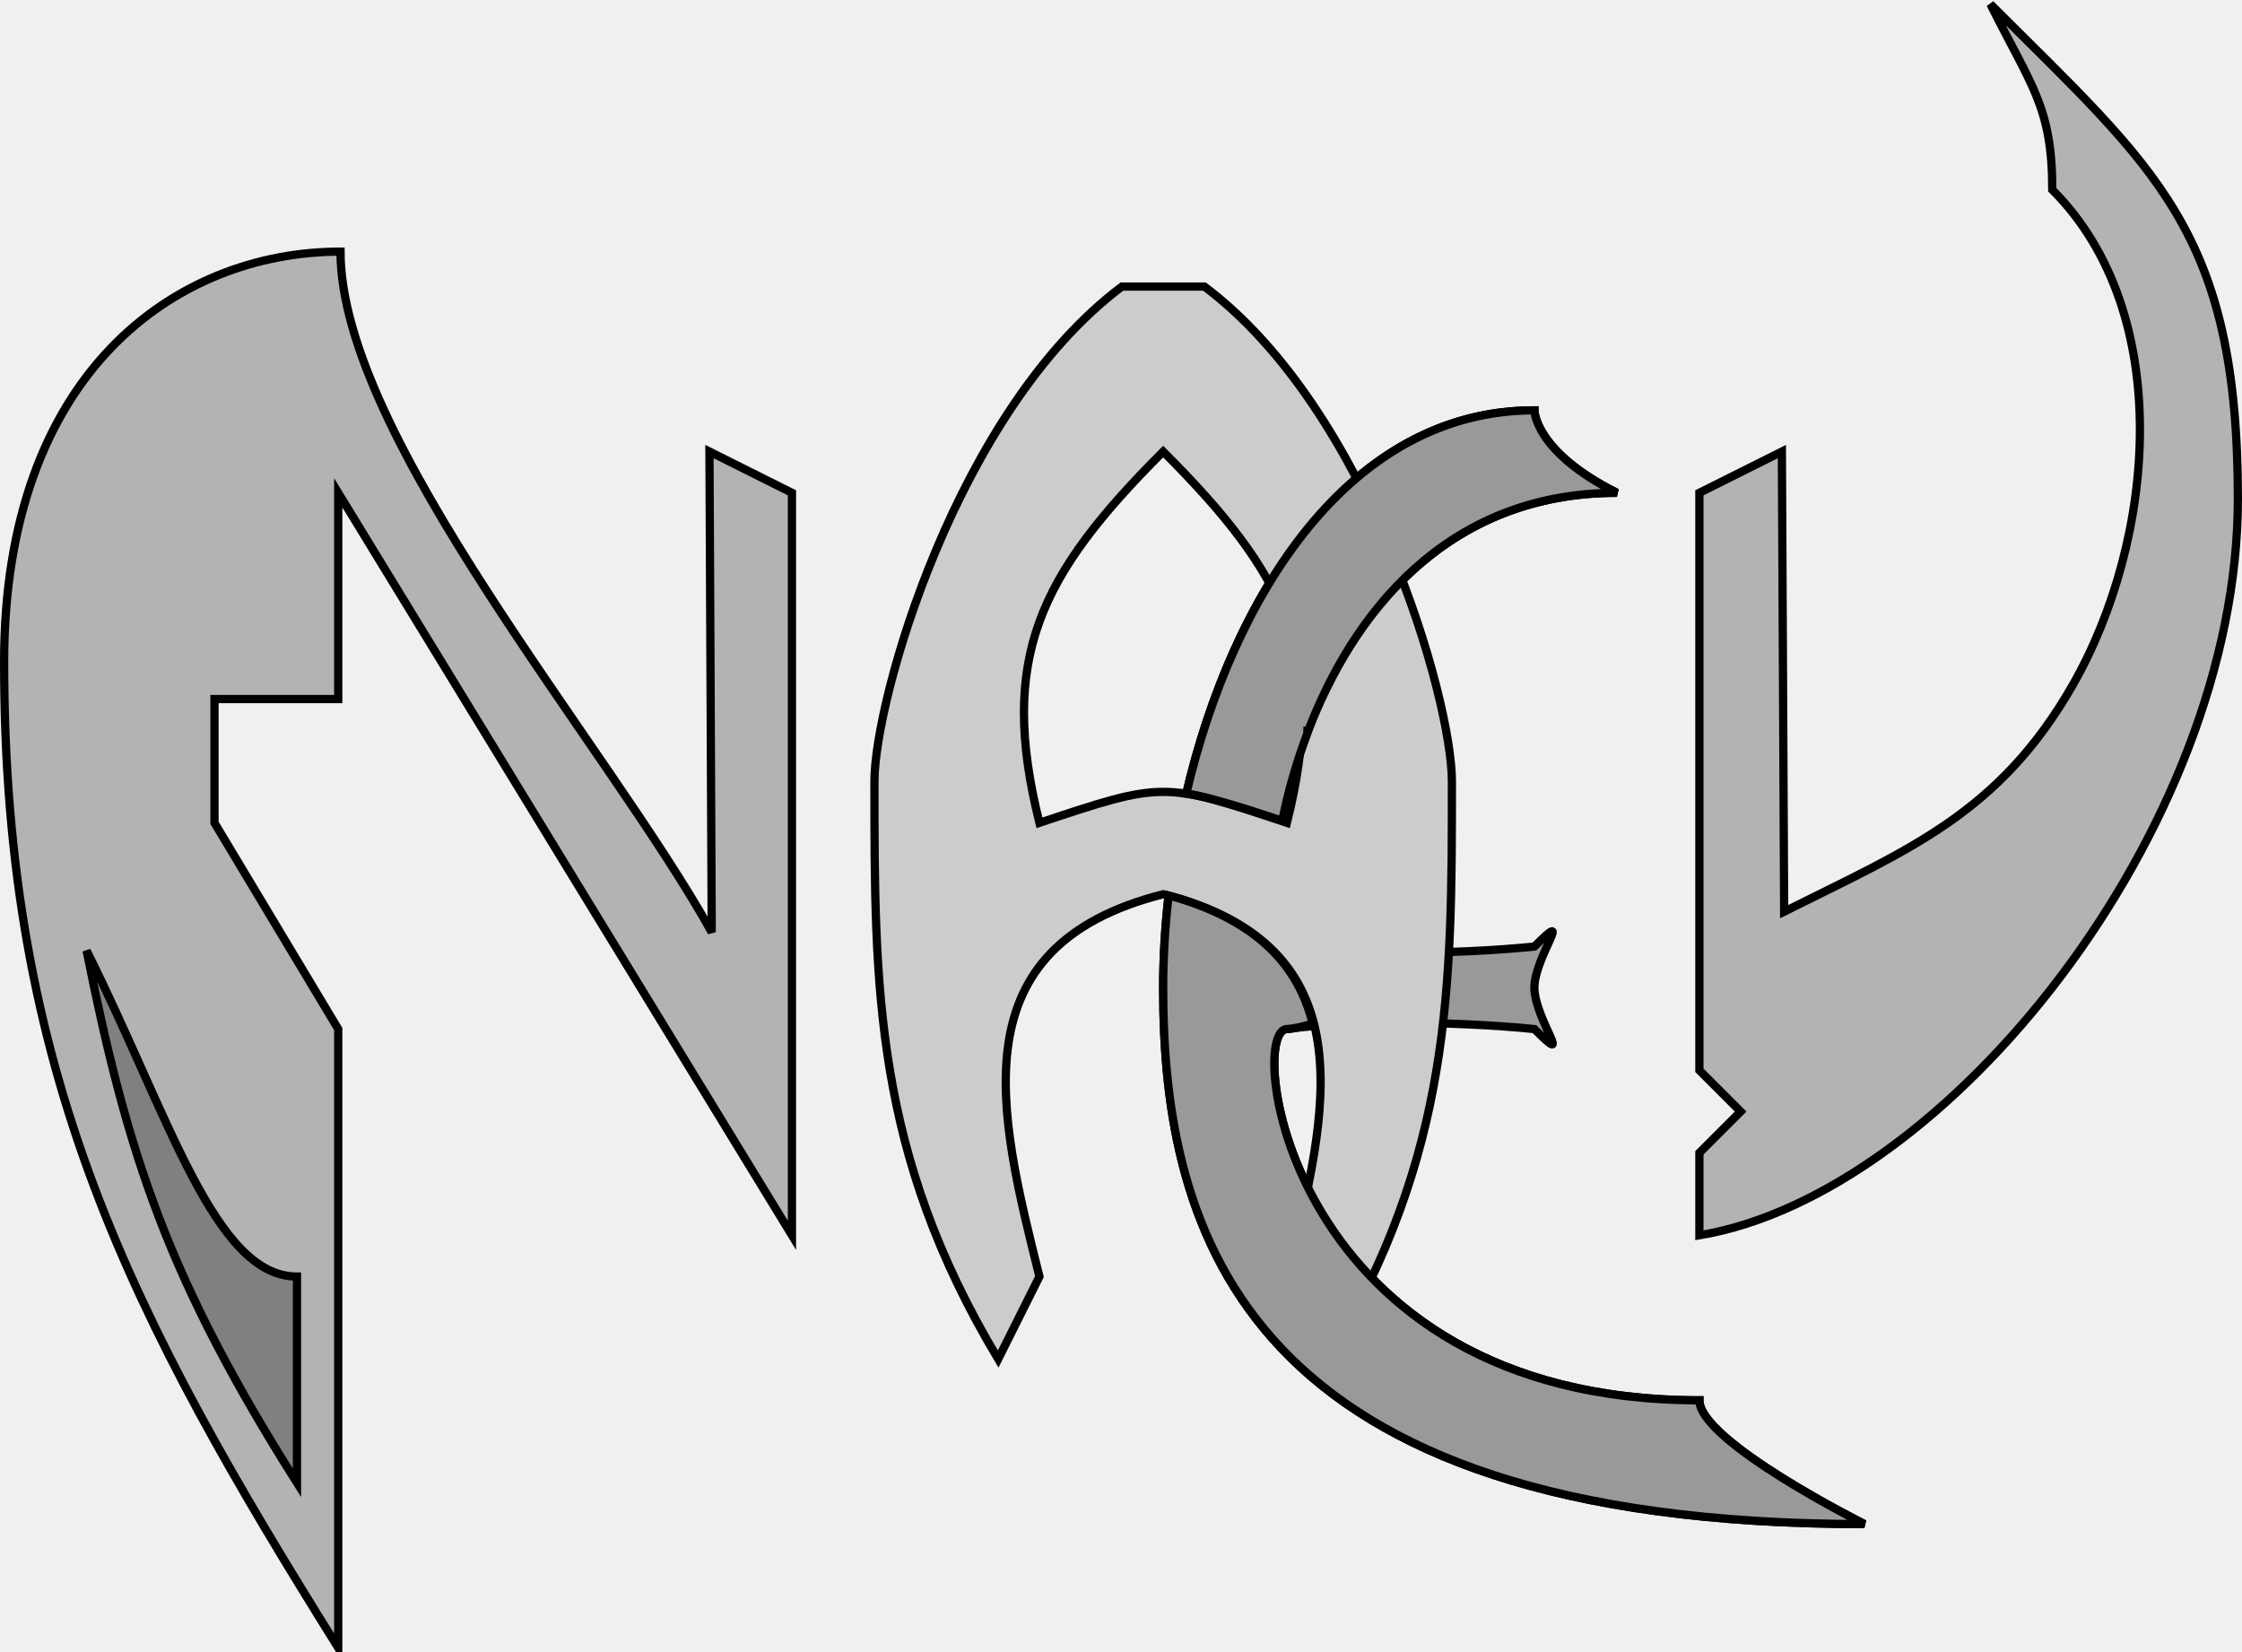
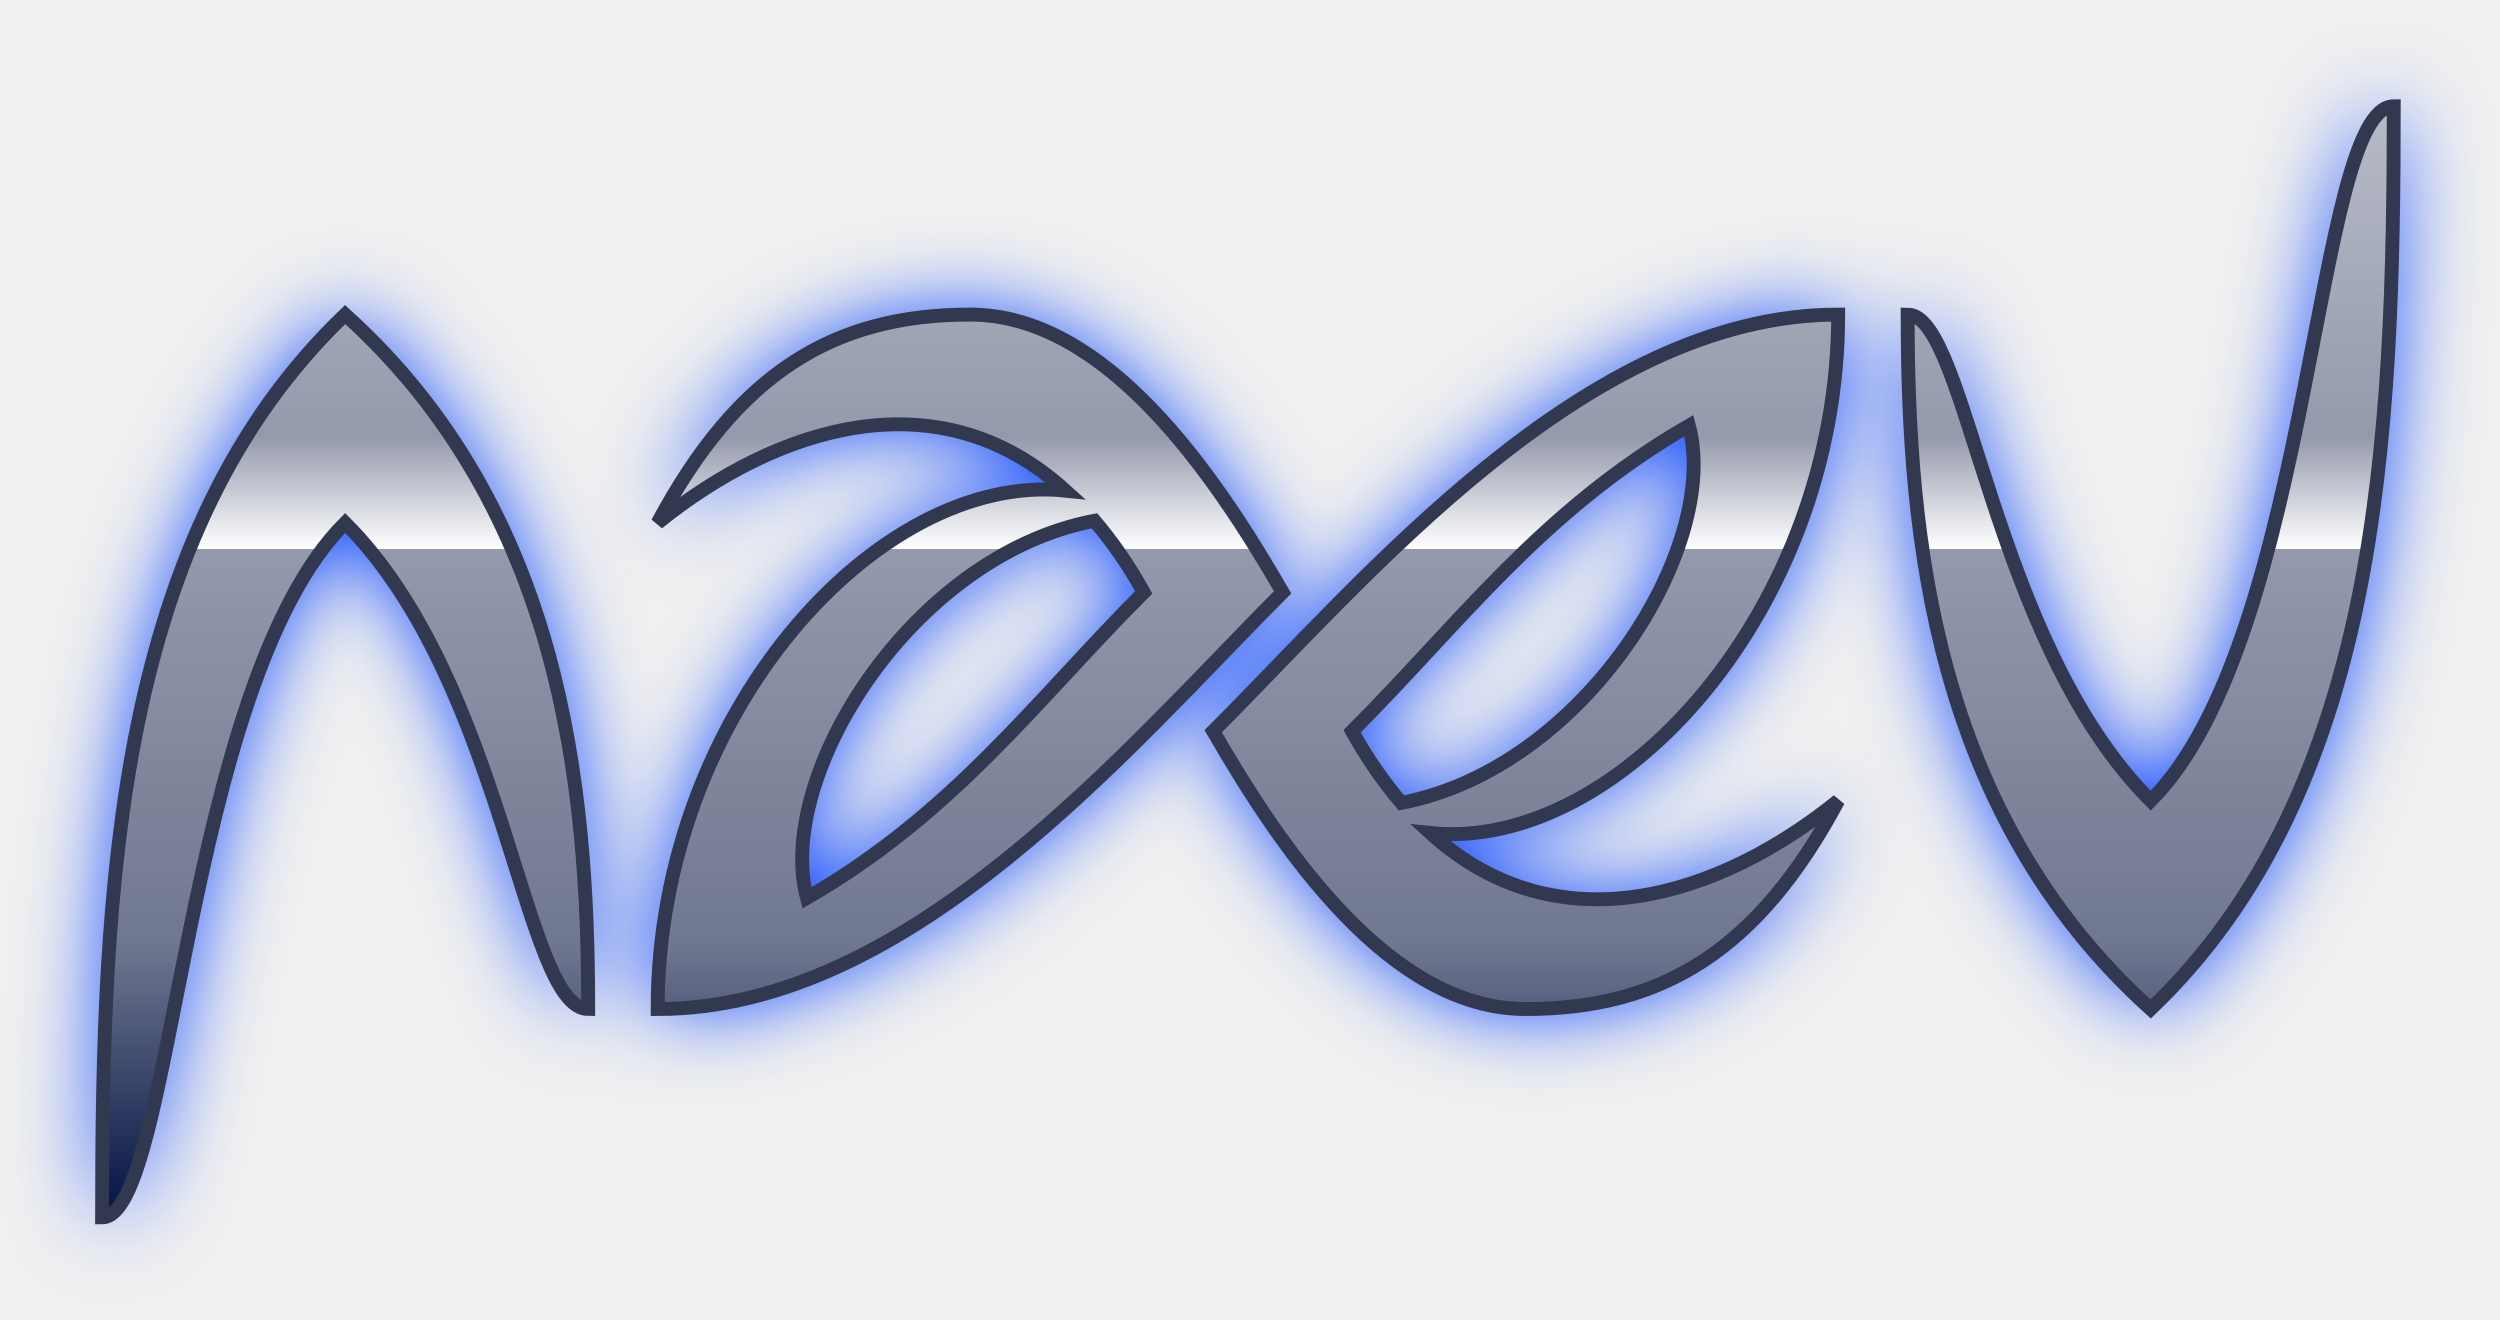
- <svg xmlns="http://www.w3.org/2000/svg" width="1087.102" height="800.944" id="svg2" version="1.0">
+ <svg xmlns="http://www.w3.org/2000/svg" xmlns:xlink="http://www.w3.org/1999/xlink" version="1.1" id="svg2" height="190" width="360">
  <defs id="defs4">
-     </defs>
-   <g id="layer1" transform="translate(180.3459,-44.60573)">
-     <path style="fill:#ff0000;fill-rule:evenodd;stroke:#000000;stroke-width:1px;stroke-linecap:butt;stroke-linejoin:miter;stroke-opacity:1" id="path2435" d="M 459,457.362 A 0,0 0 1 1 459,457.362 A 0,0 0 1 1 459,457.362 z" />
+     <linearGradient id="linearGradient3688">
+       <stop style="stop-color:#b8bcc8;stop-opacity:1;" offset="0" id="stop3690" />
+       <stop id="stop3692" offset="0.3" style="stop-color:#9499ac;stop-opacity:1;" />
+       <stop id="stop3694" offset="0.4" style="stop-color:#ffffff;stop-opacity:1;" />
+       <stop id="stop3696" offset="0.4" style="stop-color:#9499ac;stop-opacity:1;" />
+       <stop id="stop3698" offset="0.75" style="stop-color:#707890;stop-opacity:1;" />
+       <stop style="stop-color:#000f40;stop-opacity:1;" offset="1" id="stop3700" />
+     </linearGradient>
+     <linearGradient id="linearGradient5890">
+       <stop id="stop5892" offset="0" style="stop-color:#c0c0c0;stop-opacity:1;" />
+       <stop style="stop-color:#a0a0a0;stop-opacity:1;" offset="0.3" id="stop5902" />
+       <stop style="stop-color:#ffffff;stop-opacity:1;" offset="0.4" id="stop5900" />
+       <stop style="stop-color:#a0a0a0;stop-opacity:1;" offset="0.4" id="stop5898" />
+       <stop style="stop-color:#808080;stop-opacity:1;" offset="0.75" id="stop5894" />
+       <stop id="stop5896" offset="1" style="stop-color:#202020;stop-opacity:1;" />
+     </linearGradient>
+     <linearGradient id="linearGradient5866">
+       <stop id="stop5868" offset="0" style="stop-color:#c0c0c0;stop-opacity:1;" />
+       <stop style="stop-color:#b8b8b8;stop-opacity:1;" offset="0.2" id="stop5880" />
+       <stop style="stop-color:#ffffff;stop-opacity:1;" offset="0.25" id="stop5878" />
+       <stop style="stop-color:#a0a0a0;stop-opacity:1;" offset="0.3" id="stop5876" />
+       <stop style="stop-color:#808080;stop-opacity:1;" offset="0.5" id="stop5870" />
+       <stop id="stop5872" offset="1" style="stop-color:#202020;stop-opacity:1;" />
+     </linearGradient>
+     <linearGradient id="linearGradient5856">
+       <stop style="stop-color:#c0c0c0;stop-opacity:1;" offset="0" id="stop5858" />
+       <stop id="stop5864" offset="0.5" style="stop-color:#808080;stop-opacity:1;" />
+       <stop style="stop-color:#202020;stop-opacity:1;" offset="1" id="stop5860" />
+     </linearGradient>
+     <linearGradient id="linearGradient3861">
+       <stop style="stop-color:#c4c4c4;stop-opacity:1;" offset="0" id="stop3863" />
+       <stop id="stop3871" offset="0.2" style="stop-color:#808080;stop-opacity:1;" />
+       <stop id="stop3869" offset="0.25" style="stop-color:#ffffff;stop-opacity:1;" />
+       <stop style="stop-color:#808080;stop-opacity:1;" offset="0.3" id="stop3873" />
+       <stop id="stop3875" offset="0.7" style="stop-color:#808080;stop-opacity:1;" />
+       <stop style="stop-color:#404040;stop-opacity:1;" offset="1" id="stop3865" />
+     </linearGradient>
+     <linearGradient id="linearGradient3727">
+       <stop style="stop-color:#000000;stop-opacity:1;" offset="0" id="stop3729" />
+       <stop id="stop3735" offset="0.81" style="stop-color:#000000;stop-opacity:1;" />
+       <stop style="stop-color:#0d343d;stop-opacity:1;" offset="0.97" id="stop3737" />
+       <stop style="stop-color:#ffffff;stop-opacity:1;" offset="1" id="stop3731" />
+     </linearGradient>
+     <linearGradient id="linearGradient3693">
+       <stop style="stop-color:#ffffff;stop-opacity:1;" offset="0" id="stop3695" />
+       <stop style="stop-color:#ffffff;stop-opacity:0;" offset="1" id="stop3697" />
+     </linearGradient>
+     <linearGradient id="linearGradient3681">
+       <stop style="stop-color:#ffffff;stop-opacity:1;" offset="0" id="stop3683" />
+       <stop id="stop3689" offset="0.8" style="stop-color:#ffffff;stop-opacity:0.784;" />
+       <stop style="stop-color:#ffffff;stop-opacity:0;" offset="1" id="stop3685" />
+     </linearGradient>
+     <linearGradient id="linearGradient3653">
+       <stop style="stop-color:#070707;stop-opacity:1;" offset="0" id="stop3655" />
+       <stop style="stop-color:#afafaf;stop-opacity:1;" offset="1" id="stop3657" />
+     </linearGradient>
+     <linearGradient xlink:href="#linearGradient3861" id="linearGradient3867" x1="149.75" y1="871.362" x2="149.75" y2="1003.362" gradientUnits="userSpaceOnUse" gradientTransform="translate(30,0)" />
+     <clipPath clipPathUnits="userSpaceOnUse" id="clipPath3944">
+       <path id="path3946" d="m 40,170 c 19.095,0 20,-59.917 20,-100 29.93,0 30,-0.673 30,70 11.234,0 20,-34.822 20,-70 0,-11.773 -7.058,-20 -20,-20 l -50,0 0,120 z M 120,50 l 50,0 c 10.533,0 20,7.76 20,20 l 0,80 -50,0 c -10.7,0 -20,-7.956 -20,-20 l 0,-20 c 0,-10.259 7.419,-20 20,-20 l 30,0 c 0,-11.379 1.157,-20 -10,-20 -18.093,0 -40,-9.49 -40,-20 z m 20,60 0,20 30,0 0,-20 -30,0 z m 90,20 c -9.357,0 -10,-9.693 -10,-20 l 30,0 c 11.67,0 20,-10.317 20,-20 l 0,-20 c 0,-10.865 -8.296,-20 -20,-20 l -50,0 0,80 c 0,11.201 8.118,20 20,20 l 50,0 C 270,137.457 248.215,130 230,130 z m -10,-40 0,-20 30,0 0,20 -30,0 z m 60,-40 c 9.454,-2.794 21.967,3.319 25,20 l 10,55 10,-55 c 2.661,-14.634 16.913,-22.167 25,-20 -6.937,24.973 -15.776,100 -35,100 -18.518,0 -25.607,-64.943 -35,-100 z" style="fill:#ffffff;fill-opacity:1;stroke:#ffffff;stroke-width:2;stroke-linecap:butt;stroke-linejoin:miter;stroke-miterlimit:4;stroke-opacity:1;stroke-dasharray:none" />
+     </clipPath>
+     <linearGradient xlink:href="#linearGradient3861-2" id="linearGradient3879-4" gradientUnits="userSpaceOnUse" gradientTransform="translate(30,0)" x1="165" y1="900.711" x2="165" y2="1023.362" />
+     <linearGradient id="linearGradient3861-2">
+       <stop style="stop-color:#c4c4c4;stop-opacity:1;" offset="0" id="stop3863-7" />
+       <stop id="stop3871-9" offset="0.2" style="stop-color:#808080;stop-opacity:1;" />
+       <stop id="stop3869-2" offset="0.25" style="stop-color:#ffffff;stop-opacity:1;" />
+       <stop style="stop-color:#808080;stop-opacity:1;" offset="0.3" id="stop3873-3" />
+       <stop id="stop3875-7" offset="0.7" style="stop-color:#808080;stop-opacity:1;" />
+       <stop style="stop-color:#404040;stop-opacity:1;" offset="1" id="stop3865-3" />
+     </linearGradient>
+     <linearGradient xlink:href="#linearGradient3861-2" id="linearGradient4397" gradientUnits="userSpaceOnUse" gradientTransform="matrix(-1,0,0,-1,53.00348,2063.724)" x1="168.85" y1="1029.362" x2="168.85" y2="872.362" />
+     <linearGradient xlink:href="#linearGradient3861-2" id="linearGradient4425" gradientUnits="userSpaceOnUse" gradientTransform="translate(-276.8504,159.0004)" x1="168.85" y1="875.291" x2="168.85" y2="1033.434" />
+     <linearGradient xlink:href="#linearGradient3861-2" id="linearGradient4427" gradientUnits="userSpaceOnUse" gradientTransform="matrix(-1,0,0,-1,231.5035,1905.724)" x1="165.002" y1="1023.362" x2="165.002" y2="881.362" />
+     <linearGradient xlink:href="#linearGradient3861" id="linearGradient4961" x1="195" y1="24.5" x2="195" y2="172.5" gradientUnits="userSpaceOnUse" />
+     <linearGradient xlink:href="#linearGradient3861" id="linearGradient4971" x1="195" y1="18.986" x2="195" y2="181" gradientUnits="userSpaceOnUse" />
+     <linearGradient xlink:href="#linearGradient3861" id="linearGradient4974" gradientUnits="userSpaceOnUse" x1="195" y1="24.5" x2="195" y2="172.5" />
+     <linearGradient xlink:href="#linearGradient3861" id="linearGradient4977" gradientUnits="userSpaceOnUse" x1="195" y1="24.5" x2="195" y2="172.5" gradientTransform="translate(927.7241,652.3622)" />
+     <linearGradient xlink:href="#linearGradient3861" id="linearGradient4991" x1="165" y1="876.862" x2="165" y2="1032.407" gradientUnits="userSpaceOnUse" />
+     <linearGradient xlink:href="#linearGradient3861" id="linearGradient4999" x1="215" y1="874.362" x2="215" y2="1030.362" gradientUnits="userSpaceOnUse" />
+     <linearGradient xlink:href="#linearGradient3861" id="linearGradient5008" gradientUnits="userSpaceOnUse" x1="165" y1="876.862" x2="165" y2="1032.407" gradientTransform="translate(0,-852.3622)" />
+     <linearGradient xlink:href="#linearGradient3861" id="linearGradient5013" gradientUnits="userSpaceOnUse" gradientTransform="matrix(-1,0,0,-1,380,1900.724)" x1="165" y1="876.862" x2="165" y2="1032.407" />
+     <linearGradient xlink:href="#linearGradient3861" id="linearGradient5017" gradientUnits="userSpaceOnUse" gradientTransform="matrix(-1,0,0,-1,380,1900.725)" x1="165" y1="876.862" x2="165" y2="1032.407" />
+     <linearGradient xlink:href="#linearGradient3861" id="linearGradient5021" gradientUnits="userSpaceOnUse" gradientTransform="matrix(-1,0,0,-1,400,1866.724)" x1="165" y1="876.862" x2="165" y2="1032.407" />
+     <linearGradient xlink:href="#linearGradient3861" id="linearGradient5025" gradientUnits="userSpaceOnUse" gradientTransform="translate(-307,298)" x1="165" y1="876.862" x2="165" y2="1032.407" />
+     <linearGradient xlink:href="#linearGradient3861-1" id="linearGradient5776" gradientUnits="userSpaceOnUse" gradientTransform="matrix(-1,0,0,-1,410,1890.725)" x1="205" y1="1019.362" x2="205" y2="857.362" />
+     <linearGradient id="linearGradient3861-1">
+       <stop style="stop-color:#c4c4c4;stop-opacity:1;" offset="0" id="stop3863-5" />
+       <stop id="stop3871-3" offset="0.2" style="stop-color:#808080;stop-opacity:1;" />
+       <stop id="stop3869-4" offset="0.25" style="stop-color:#ffffff;stop-opacity:1;" />
+       <stop style="stop-color:#808080;stop-opacity:1;" offset="0.3" id="stop3873-2" />
+       <stop id="stop3875-3" offset="0.7" style="stop-color:#808080;stop-opacity:1;" />
+       <stop style="stop-color:#404040;stop-opacity:1;" offset="1" id="stop3865-2" />
+     </linearGradient>
+     <linearGradient xlink:href="#linearGradient3688" id="linearGradient5862" x1="191" y1="871.362" x2="191" y2="1033.362" gradientUnits="userSpaceOnUse" gradientTransform="translate(-11.3,5.299979)" />
+     <linearGradient xlink:href="#linearGradient5890" id="linearGradient5888" x1="191" y1="1025.362" x2="191" y2="1187.362" gradientUnits="userSpaceOnUse" />
+     <clipPath clipPathUnits="userSpaceOnUse" id="clipPath5921">
+       <path id="path5923" style="fill:#ffffff;fill-opacity:1;stroke:#ffffff;stroke-width:2;stroke-linecap:butt;stroke-linejoin:miter;stroke-miterlimit:4;stroke-opacity:1;stroke-dasharray:none" d="m 213.094,274.313 c -2.483,-2.914 -4.875,-6.317 -7.094,-10.312 15.509,-15.509 27.195,-31.7 48.5,-44 4.668,17.423 -15.008,49.285 -41.406,54.312 z M 231,304 c 19.782,0 33.5,-8.534 45,-30 -17.058,13.793 -40.347,21.344 -58.719,4.656 C 244.298,281.477 276,246.413 276,204 c -36.463,0 -67.906,37.906 -90,60 10.088,17.474 25.572,40 45,40 z m -205,30 c 0,-47.71 2.084,-98.549 35,-130 31.167,28.103 35,67.891 35,100 -9.317,0 -11.916,-46.916 -35,-70 -23.404,23.404 -24.635,100 -35,100 z m 330,-160 c 0,47.71 -2.084,98.549 -35,130 -31.167,-28.103 -35,-67.891 -35,-100 8.611,0 11.916,46.916 35,70 23.404,-23.404 23.58,-100 35,-100 z m -187.094,59.688 c 2.483,2.914 4.875,6.317 7.094,10.312 -15.509,15.509 -27.195,31.7 -48.5,44 -4.668,-17.423 15.008,-49.285 41.406,-54.312 z M 151,204 c -19.782,0 -33.5,8.534 -45,30 17.058,-13.793 40.347,-21.344 58.719,-4.656 C 137.702,226.524 106,261.587 106,304 c 36.463,0 67.906,-37.906 90,-60 -10.088,-17.474 -25.572,-40 -45,-40 z" />
+     </clipPath>
+     <filter id="filter5953" color-interpolation-filters="sRGB">
+       <feGaussianBlur stdDeviation="6.125" id="feGaussianBlur5955" />
+     </filter>
+   </defs>
+   <g id="layer1" transform="translate(0,-862.3622)">
+     <path style="fill:url(#linearGradient4427);fill-opacity:1;stroke:#404040;stroke-width:2;stroke-linecap:butt;stroke-linejoin:miter;stroke-miterlimit:4;stroke-opacity:1;stroke-dasharray:none" d="m -68.5,1023.362 0,-100 c 47.953,0 26.49,70 50,70 0,-61.732 0.942,-90 -70,-90 0,60.5 -1.079,120 20,120 z" id="path4407" />
+     <path id="path4403" style="fill:url(#linearGradient4397);fill-opacity:1;stroke:#404040;stroke-width:2;stroke-linecap:butt;stroke-linejoin:miter;stroke-miterlimit:4;stroke-opacity:1;stroke-dasharray:none" d="m -167,1121.362 c 0,20.462 13.712,20 30,20 l 0,-20 -30,0 z m -20,-60 c 76.785,0 70,0.375 70,100 -34.805,0 -70,0.458 -70,-30 0,-30.104 23.184,-30 50,-30 0,-39.704 -50,-1.141 -50,-40 z" />
+     <path d="m -56.847,1101.363 c 0,-20.462 -13.712,-20 -30,-20 l 0,20 30,0 z m 20,60 c -76.785,0 -70,-0.375 -70,-100 34.805,0 70,-0.458 70,30 0,30.104 -23.184,30 -50,30 0,39.704 50,1.141 50,40 z" style="fill:url(#linearGradient4425);fill-opacity:1;stroke:#404040;stroke-width:2;stroke-linecap:butt;stroke-linejoin:miter;stroke-miterlimit:4;stroke-opacity:1;stroke-dasharray:none" id="path4423" />
+     <path style="fill:url(#linearGradient4977);fill-opacity:1;stroke:#404040;stroke-width:2;stroke-linecap:butt;stroke-linejoin:miter;stroke-miterlimit:4;stroke-opacity:1;stroke-dasharray:none" d="m 1112.724,672.362 c 0,10.065 -0.013,20.025 0,29.781 -18.003,0.008 -39.328,0.219 -65,0.219 0,10.344 32.542,14.25 65.062,17.375 0.053,8.204 0.156,16.165 0.312,23.844 -32.624,3.49 -65.375,9.874 -65.375,28.781 0,26.579 18.869,30.569 69.375,30.625 2.891,18.293 7.675,29.375 15.625,29.375 0,-9.789 0.013,-19.659 0,-29.438 18.19,-0.172 39.598,-0.562 65,-0.562 0,-11.149 -32.542,-14.319 -65.062,-16.875 -0.062,-9.064 -0.202,-17.944 -0.406,-26.5 32.656,-3.483 65.469,-9.127 65.469,-26.625 0,-25.175 -15.406,-29.621 -69.469,-30.156 -2.904,-18.377 -7.682,-29.844 -15.531,-29.844 z m 17.75,49.062 c 25.588,2.464 47.25,5.095 47.25,10.938 0,5.748 -20.962,7.29 -46,9.469 -0.312,-7.182 -0.721,-14.021 -1.25,-20.406 z m -16.875,39.406 c 0.317,8.278 0.725,16.081 1.312,23.25 -25.56,-2.098 -47.188,-4.684 -47.188,-11.719 0,-6.915 20.892,-9.137 45.875,-11.531 z" id="path4953" />
+     <path style="fill:url(#linearGradient5025);fill-opacity:1;stroke:#404040;stroke-width:2;stroke-linecap:butt;stroke-linejoin:miter;stroke-miterlimit:4;stroke-opacity:1;stroke-dasharray:none" d="m -187,1216.362 c 11.5,-21.466 25.218,-30 45,-30 19.428,0 34.912,42.526 45,60 -42.477,42.477 -69.318,70 -90,70 0,-63.782 41.498,-106.456 70,-90 -29.849,0 -50,35.723 -50,60 21.305,-12.3 34.491,-24.491 50,-40 -8.085,-30.175 -30.621,-69.379 -70,-30 z" id="path5023" />
+     <path id="path5028" style="fill:#808080;fill-opacity:1;stroke:#404040;stroke-width:2;stroke-linecap:butt;stroke-linejoin:miter;stroke-miterlimit:4;stroke-opacity:1;stroke-dasharray:none" d="m 1201.828,1032.362 c 19.782,0 33.5,-8.534 45,-30 -29.433,29.433 -49.449,14.973 -61.062,-6.813 27.491,4.453 61.062,-35.818 61.062,-93.188 -20.682,0 -47.523,27.523 -90,70 10.088,17.474 25.572,60 45,60 z m -18,-40.688 c -2.977,-6.299 -5.309,-13.002 -7,-19.312 15.509,-15.509 28.695,-27.7 50,-40 0,22.323 -17.052,54.305 -43,59.312 z m -42,-115.312 c -19.782,0 -33.5,8.534 -45,30 29.433,-29.433 49.449,-14.973 61.062,6.812 -27.492,-4.452 -61.062,35.818 -61.062,93.188 20.682,0 47.523,-27.523 90,-70 -10.088,-17.474 -25.572,-60 -45,-60 z m 18,40.688 c 2.977,6.299 5.309,13.002 7,19.312 -15.509,15.509 -28.695,27.7 -50,40 0,-22.323 17.052,-54.305 43,-59.312 z m 167,-44.688 c 0,47.71 -2.084,98.549 -35,130 -31.167,-28.103 -35,-67.891 -35,-100 11.078,0 11.916,46.916 35,70 23.404,-23.404 20.045,-100 35,-100 z m -310,160 c 0,-47.71 2.083,-98.549 35,-130 31.167,28.103 35,67.891 35,100 -11.078,0 -11.916,-46.916 -35,-70 -23.404,23.404 -20.045,100 -35,100 z" />
+     <path d="m 935.094,471.675 c -2.483,-2.914 -4.875,-6.317 -7.094,-10.312 15.509,-15.509 27.195,-31.7 48.5,-44 4.668,17.423 -15.008,49.285 -41.406,54.312 z M 953,501.362 c 19.782,0 33.5,-8.534 45,-30 -17.058,13.793 -40.347,21.344 -58.719,4.656 C 966.298,478.839 998,443.776 998,401.362 c -36.463,0 -67.906,37.906 -90,60 10.088,17.474 25.572,40 45,40 z m -205,30 c 0,-47.71 2.084,-98.549 35,-130 31.167,28.103 35,67.891 35,100 -9.317,0 -11.916,-46.916 -35,-70 -23.404,23.404 -24.635,100 -35,100 z m 330,-160 c 0,47.71 -2.083,98.549 -35,130 -31.167,-28.103 -35,-67.891 -35,-100 8.611,0 11.916,46.916 35,70 23.404,-23.404 23.581,-100 35,-100 z m -187.094,59.688 c 2.483,2.914 4.875,6.317 7.094,10.312 -15.509,15.509 -27.195,31.7 -48.5,44 -4.668,-17.423 15.008,-49.285 41.406,-54.312 z M 873,401.362 c -19.782,0 -33.5,8.534 -45,30 17.058,-13.793 40.347,-21.344 58.719,-4.656 C 859.702,423.886 828,458.949 828,501.362 c 36.463,0 67.906,-37.906 90,-60 -10.088,-17.474 -25.572,-40 -45,-40 z" style="fill:#ffffff;fill-opacity:1;stroke:none;filter:url(#filter5953)" id="path5951" />
+     <path id="path5957" style="fill:#013dff;fill-opacity:1;stroke:none;filter:url(#filter5953)" d="m 201.794,977.975 c -2.483,-2.914 -4.875,-6.317 -7.094,-10.312 15.509,-15.509 27.195,-31.7 48.5,-44 4.668,17.423 -15.008,49.285 -41.406,54.312 z M 219.7,1007.662 c 19.782,0 33.5,-8.534 45,-30 -17.058,13.793 -40.347,21.344 -58.719,4.656 27.017,2.82 58.719,-32.243 58.719,-74.656 -36.463,0 -67.906,37.906 -90,60 10.088,17.474 25.572,40 45,40 z m -205,30 c 0,-47.71 2.084,-98.549 35,-130 31.167,28.103 35,67.891 35,100 -9.317,0 -11.916,-46.916 -35,-70 -23.404,23.404 -24.635,100 -35,100 z M 344.7,877.662 c 0,47.71 -2.084,98.549 -35,130 -31.167,-28.103 -35,-67.891 -35,-100 8.611,0 11.916,46.916 35,70 23.404,-23.404 23.58,-100 35,-100 z m -187.094,59.688 c 2.483,2.914 4.875,6.317 7.094,10.312 -15.509,15.509 -27.195,31.7 -48.5,44 -4.668,-17.423 15.008,-49.285 41.406,-54.312 z M 139.7,907.662 c -19.782,0 -33.5,8.534 -45,30 17.058,-13.793 40.347,-21.344 58.719,-4.656 -27.017,-2.82 -58.719,32.243 -58.719,74.656 36.463,0 67.906,-37.906 90,-60 -10.088,-17.474 -25.572,-40 -45,-40 z" />
+     <path id="path5841" style="fill:url(#linearGradient5862);fill-opacity:1;stroke:#31384f;stroke-width:2;stroke-linecap:butt;stroke-linejoin:miter;stroke-miterlimit:4;stroke-opacity:1;stroke-dasharray:none" d="m 201.794,977.975 c -2.483,-2.914 -4.875,-6.317 -7.094,-10.312 15.509,-15.509 27.195,-31.7 48.5,-44 4.668,17.423 -15.008,49.285 -41.406,54.312 z M 219.7,1007.662 c 19.782,0 33.5,-8.534 45,-30 -17.058,13.793 -40.347,21.344 -58.719,4.656 27.017,2.82 58.719,-32.243 58.719,-74.656 -36.463,0 -67.906,37.906 -90,60 10.088,17.474 25.572,40 45,40 z m -205,30 c 0,-47.71 2.084,-98.549 35,-130 31.167,28.103 35,67.891 35,100 -9.317,0 -11.916,-46.916 -35,-70 -23.404,23.404 -24.635,100 -35,100 z M 344.7,877.662 c 0,47.71 -2.083,98.549 -35,130 -31.167,-28.103 -35,-67.891 -35,-100 8.611,0 11.916,46.916 35,70 23.404,-23.404 23.581,-100 35,-100 z m -187.094,59.688 c 2.483,2.914 4.875,6.317 7.094,10.312 -15.509,15.509 -27.195,31.7 -48.5,44 -4.668,-17.423 15.008,-49.285 41.406,-54.312 z M 139.7,907.662 c -19.782,0 -33.5,8.534 -45,30 17.058,-13.793 40.347,-21.344 58.719,-4.656 -27.017,-2.82 -58.719,32.243 -58.719,74.656 36.463,0 67.906,-37.906 90,-60 -10.088,-17.474 -25.572,-40 -45,-40 z" />
+     <g id="g9329">
+       <g transform="translate(370,1010.362)" id="layer1-1">
+         <g transform="matrix(0.9937728,0,0,0.9936696,-177.6927,6.25128e-7)" id="g260">
+           <path id="path3817_1_" nodetypes="ccccccc" d="m 181.966,0.511 114.064,0.203 c 1.594,0 3.018,-0.236 3.018,3.181 l -0.14,37.567 -119.82,0 0,-37.707 c 0,-1.685 0.163,-3.244 2.878,-3.244 z" style="fill:#aab2ab" />
+           <path d="m 297.296,0 -116.229,0 c -1.247,0 -2.261,1.014 -2.261,2.261 l 0,39.497 c 0,0.282 0.229,0.51 0.511,0.51 l 119.73,0 c 0.282,0 0.511,-0.229 0.511,-0.51 l 0,-39.497 C 299.558,1.014 298.543,0 297.296,0 z m -116.229,1.021 116.229,0 c 0.684,0 1.24,0.556 1.24,1.239 0,0 0,15.948 0,27.45 l -83.344,0 c -3.045,5.506 -8.911,9.244 -15.644,9.244 -6.735,0 -12.6,-3.735 -15.644,-9.244 l -4.078,0 c 0,-11.501 0,-27.45 0,-27.45 1e-5,-0.684 0.556,-1.239 1.24,-1.239 z" id="path263" />
+           <g enable-background="new    " id="g265">
+             <path d="m 253.078,32.956 c 0.317,0 0.607,0.028 0.87,0.084 0.262,0.056 0.485,0.147 0.673,0.275 0.187,0.127 0.332,0.297 0.435,0.508 0.103,0.212 0.154,0.473 0.154,0.784 0,0.336 -0.076,0.615 -0.229,0.839 -0.152,0.225 -0.379,0.407 -0.678,0.551 0.412,0.118 0.72,0.325 0.923,0.621 0.203,0.296 0.305,0.652 0.305,1.069 0,0.336 -0.065,0.627 -0.196,0.873 -0.131,0.245 -0.308,0.446 -0.528,0.602 -0.222,0.156 -0.475,0.271 -0.758,0.346 -0.284,0.075 -0.575,0.112 -0.875,0.112 l -3.236,0 0,-6.664 3.142,0 0,10e-6 z m -0.188,2.695 c 0.262,0 0.477,-0.062 0.646,-0.187 0.168,-0.124 0.252,-0.325 0.252,-0.604 0,-0.155 -0.028,-0.283 -0.084,-0.382 -0.057,-0.1 -0.131,-0.177 -0.225,-0.233 -0.094,-0.056 -0.201,-0.095 -0.322,-0.116 -0.121,-0.021 -0.248,-0.032 -0.378,-0.032 l -1.374,0 0,1.555 1.485,0 z m 0.086,2.828 c 0.144,0 0.28,-0.014 0.411,-0.042 0.131,-0.028 0.246,-0.075 0.347,-0.14 0.1,-0.065 0.179,-0.154 0.238,-0.267 0.06,-0.111 0.089,-0.255 0.089,-0.429 0,-0.342 -0.097,-0.586 -0.29,-0.732 -0.193,-0.146 -0.449,-0.219 -0.767,-0.219 l -1.6,0 0,1.828 1.571,0 z" id="path267" style="fill:#ffffff" />
+             <path d="m 255.789,32.956 1.644,0 1.561,2.632 1.551,-2.632 1.634,0 -2.474,4.106 0,2.558 -1.469,0 0,-2.595 -2.446,-4.069 z" id="path269" style="fill:#ffffff" />
+           </g>
+           <g id="g5908_1_" transform="matrix(0.872921,0,0,0.872921,50.12536,143.2144)">
+             <path id="path5906_1_" cx="296.354" ry="22.94" cy="264.358" type="arc" rx="22.94" d="m 186.901,-141.46 c 0.006,8.681 -7.028,15.722 -15.708,15.727 -8.68,0.006 -15.722,-7.027 -15.727,-15.708 0,-0.006 0,-0.012 0,-0.019 -0.005,-8.681 7.028,-15.722 15.708,-15.727 8.681,-0.006 15.722,7.027 15.727,15.708 0,0.006 0,0.012 0,0.018 z" style="fill:#ffffff" />
+             <g id="g5706_1_" transform="translate(-289.6157,99.0653)">
+               <path id="path5708_1_" d="m 473.576,-253.328 c 3.485,3.485 5.228,7.754 5.228,12.802 0,5.049 -1.713,9.272 -5.138,12.668 -3.635,3.577 -7.932,5.364 -12.889,5.364 -4.898,0 -9.12,-1.773 -12.665,-5.32 -3.546,-3.546 -5.318,-7.783 -5.318,-12.713 0,-4.929 1.773,-9.196 5.318,-12.802 3.455,-3.487 7.677,-5.229 12.665,-5.229 5.048,-10e-6 9.314,1.743 12.799,5.229 z m -23.118,2.345 c -2.947,2.976 -4.42,6.463 -4.42,10.462 0,3.998 1.458,7.455 4.374,10.371 2.917,2.917 6.388,4.374 10.417,4.374 4.029,0 7.53,-1.472 10.507,-4.418 2.826,-2.736 4.239,-6.177 4.239,-10.326 0,-4.118 -1.436,-7.613 -4.308,-10.485 -2.871,-2.871 -6.35,-4.307 -10.438,-4.307 -4.088,1e-5 -7.546,1.443 -10.372,4.329 z m 7.754,8.703 c -0.45,-0.982 -1.124,-1.473 -2.023,-1.473 -1.589,0 -2.383,1.07 -2.383,3.209 0,2.14 0.794,3.208 2.383,3.208 1.049,0 1.799,-0.521 2.249,-1.565 l 2.203,1.173 c -1.05,1.865 -2.625,2.798 -4.725,2.798 -1.62,0 -2.918,-0.497 -3.892,-1.489 -0.976,-0.993 -1.463,-2.363 -1.463,-4.109 0,-1.715 0.502,-3.077 1.507,-4.085 1.005,-1.009 2.257,-1.513 3.758,-1.513 2.22,0 3.81,0.875 4.771,2.623 l -2.384,1.221 z m 10.363,0 c -0.451,-0.982 -1.111,-1.473 -1.982,-1.473 -1.621,0 -2.432,1.07 -2.432,3.209 0,2.14 0.811,3.208 2.432,3.208 1.051,0 1.787,-0.521 2.207,-1.565 l 2.252,1.173 c -1.048,1.865 -2.621,2.798 -4.718,2.798 -1.618,0 -2.913,-0.497 -3.886,-1.489 -0.972,-0.993 -1.459,-2.363 -1.459,-4.109 0,-1.715 0.494,-3.077 1.483,-4.085 0.988,-1.009 2.245,-1.513 3.773,-1.513 2.216,0 3.804,0.875 4.761,2.623 l -2.431,1.221 z" />
+             </g>
+           </g>
+           <g id="g275">
+             <circle d="m 266.358,15.313 c 0,5.968 -4.838,10.807 -10.807,10.807 -5.968,0 -10.807,-4.838 -10.807,-10.807 0,-5.968 4.838,-10.807 10.807,-10.807 5.968,0 10.807,4.838 10.807,10.807 z" cx="255.551" cy="15.313" r="10.807" id="circle277" style="fill:#ffffff" />
+             <g id="g279">
+               <path d="m 258.678,12.187 c 0,-0.416 -0.338,-0.754 -0.753,-0.754 l -4.773,0 c -0.415,0 -0.753,0.337 -0.753,0.754 l 0,4.773 1.331,0 0,5.652 3.617,0 0,-5.652 1.331,0 0,-4.773 10e-6,0 z" id="path281" />
+               <circle d="m 257.171,9.172 c 0,0.902 -0.731,1.633 -1.633,1.633 -0.902,0 -1.633,-0.731 -1.633,-1.633 0,-0.902 0.731,-1.633 1.633,-1.633 0.902,0 1.633,0.731 1.633,1.633 z" cx="255.539" cy="9.172" r="1.633" id="circle283" />
+             </g>
+             <path clip-rule="evenodd" d="m 255.524,3.407 c -3.232,0 -5.969,1.128 -8.208,3.384 -2.298,2.333 -3.446,5.096 -3.446,8.285 0,3.189 1.148,5.932 3.446,8.227 2.298,2.294 5.034,3.442 8.208,3.442 3.213,0 5.998,-1.156 8.354,-3.471 2.22,-2.197 3.33,-4.93 3.33,-8.197 0,-3.268 -1.13,-6.029 -3.388,-8.285 -2.26,-2.256 -5.024,-3.384 -8.296,-3.384 z m 0.029,2.1 c 2.648,0 4.897,0.934 6.747,2.801 1.869,1.847 2.804,4.103 2.804,6.768 0,2.684 -0.915,4.911 -2.745,6.68 -1.929,1.906 -4.196,2.859 -6.806,2.859 -2.61,0 -4.859,-0.943 -6.747,-2.83 -1.89,-1.887 -2.833,-4.123 -2.833,-6.709 0,-2.587 0.954,-4.842 2.862,-6.768 1.83,-1.867 4.069,-2.801 6.718,-2.801 z" id="path285" style="fill-rule:evenodd" />
+           </g>
+         </g>
+       </g>
+       <flowRoot transform="translate(0,862.3622)" style="font-size:12px;font-style:normal;font-weight:normal;fill:#000000;fill-opacity:1;stroke:none;font-family:FreeSans;-inkscape-font-specification:FreeSans" id="flowRoot9313" xml:space="preserve">
+         <flowRegion id="flowRegion9315">
+           <rect y="192.5" x="370" height="49" width="172" id="rect9317" />
+         </flowRegion>
+         <flowPara id="flowPara9319">by Scaatis</flowPara>
+       </flowRoot>
+       <flowRoot transform="translate(0,862.3622)" style="font-size:10px;font-style:normal;font-weight:normal;fill:#000000;fill-opacity:1;stroke:none;font-family:FreeSans;-inkscape-font-specification:FreeSans" id="flowRoot9321" xml:space="preserve">
+         <flowRegion id="flowRegion9323">
+           <rect style="font-size:10px" y="210.5" x="370" height="71" width="92.5" id="rect9325" />
+         </flowRegion>
+         <flowPara id="flowPara9327">released under creative commons cc by v3.0</flowPara>
+       </flowRoot>
+     </g>
  </g>
-   <g id="layer2" transform="translate(383.1215,287.8676)">
-     <path style="fill:#999999;fill-rule:evenodd;stroke:#000000;stroke-width:4px;stroke-linecap:butt;stroke-linejoin:miter;stroke-opacity:1" d="M 360.878,-88.924 C 240.878,-88.924 180.878,71.076 180.878,191.076 C 180.878,311.076 220.878,451.076 520.878,451.076 C 520.878,451.076 440.878,411.076 440.878,391.076 C 240.878,391.076 220.878,211.076 240.878,211.076 C 268.878,207.076 320.878,207.076 360.878,211.076 C 380.878,231.076 360.989,206.237 360.878,191.076 C 360.77,176.243 380.878,151.076 360.878,171.076 C 320.878,175.076 268.898,175.093 240.878,171.076 C 220.878,171.076 240.878,-48.924 400.878,-48.924 C 360.878,-68.924 360.878,-88.924 360.878,-88.924 z" id="path2411" />
-     <path style="fill:#cccccc;fill-rule:evenodd;stroke:#000000;stroke-width:4px;stroke-linecap:butt;stroke-linejoin:miter;stroke-opacity:1" d="M 160.878,-148.924 C 80.878,-88.924 40.878,51.076 40.878,91.076 C 40.878,191.076 40.878,271.076 100.878,371.076 L 120.878,331.076 C 100.878,251.076 80.878,171.07 180.878,145.701 C 280.878,171.07 260.878,251.076 240.878,331.076 L 260.878,371.076 C 320.878,271.076 320.878,191.076 320.878,91.076 C 320.878,51.076 280.878,-88.924 200.878,-148.924 C 160.878,-148.924 180.878,-148.924 160.878,-148.924 z M 180.878,-68.924 C 240.878,-8.924 260.878,31.076 240.878,111.076 C 180.878,91.076 180.878,91.076 120.878,111.076 C 100.878,31.076 120.878,-8.924 180.878,-68.924 z" id="path2387" />
-     <path style="fill:#b3b3b3;fill-rule:evenodd;stroke:#000000;stroke-width:4px;stroke-linecap:butt;stroke-linejoin:miter;stroke-opacity:1" d="M 440.878,-48.924 L 440.878,231.076 L 460.878,251.076 L 440.878,271.076 L 440.878,311.076 C 560.878,291.076 701.981,114.132 701.981,-45.868 C 701.981,-175.868 661.981,-205.868 581.981,-285.868 C 601.981,-245.868 611.981,-235.868 611.981,-195.868 C 671.981,-135.868 661.981,-25.868 621.981,44.132 C 586.204,106.742 541.981,124.132 481.981,154.132 L 480.878,-68.924 L 440.878,-48.924 z" id="path2413" />
-     <g id="g2487" transform="matrix(4,0,0,4,-388.019,-308.4794)">
-       <path id="path2383" d="M 245,537.362 L 245,462.362 L 230,437.362 L 230,422.362 L 245,422.362 L 245,397.362 L 300,487.362 C 300,487.362 300,412.362 300,397.362 C 300,397.362 290,392.362 290,392.362 L 290.276,450.626 C 277.776,428.126 245.276,390.626 245.276,368.126 C 225.276,368.126 204.5,382.862 204.5,417.862 C 204.5,467.862 220,497.362 245,537.362 z" style="fill:#b3b3b3;fill-rule:evenodd;stroke:#000000;stroke-width:1px;stroke-linecap:butt;stroke-linejoin:miter;stroke-opacity:1" transform="translate(-202.7756,-332.4733)" />
-       <path id="path2415" d="M 240,517.362 L 240,492.362 C 230,492.362 224.5,472.862 214.5,452.862 C 219.5,477.862 224.5,492.862 240,517.362 z" style="fill:#808080;fill-rule:evenodd;stroke:#000000;stroke-width:1px;stroke-linecap:butt;stroke-linejoin:miter;stroke-opacity:1" transform="translate(-202.7756,-332.4733)" />
-     </g>
-     <path style="fill:#999999;fill-rule:evenodd;stroke:#000000;stroke-width:4px;stroke-linecap:butt;stroke-linejoin:miter;stroke-opacity:1" d="M 360.878,-88.924 C 270.878,-88.924 214.628,1.076 192.128,96.701 C 192.136,96.702 192.121,96.825 192.128,96.826 C 196.318,97.501 200.986,98.573 206.003,99.951 C 207.901,100.472 209.687,100.956 211.753,101.576 C 219.138,103.686 228.105,106.575 238.628,110.076 C 241.252,96.834 245.259,82.419 250.753,67.826 C 250.763,67.665 250.744,67.487 250.753,67.326 C 250.787,67.343 250.845,67.31 250.878,67.326 C 272.47,10.317 317.827,-48.924 400.878,-48.924 C 360.878,-68.924 360.878,-88.924 360.878,-88.924 z M 183.503,146.326 C 181.765,161.579 180.878,176.633 180.878,191.076 C 180.878,311.076 220.878,451.076 520.878,451.076 C 520.878,451.076 440.878,411.076 440.878,391.076 C 240.878,391.076 220.878,211.076 240.878,211.076 C 245.126,210.788 249.285,209.622 253.378,208.451 C 246.795,182.071 228.905,160.8 191.253,148.576 C 190.885,148.456 190.501,148.319 190.128,148.201 C 187.973,147.567 185.782,146.904 183.503,146.326 z" id="path2420" />
-   </g>
-   <g id="layer3" transform="translate(383.1215,287.8676)" />
</svg>
